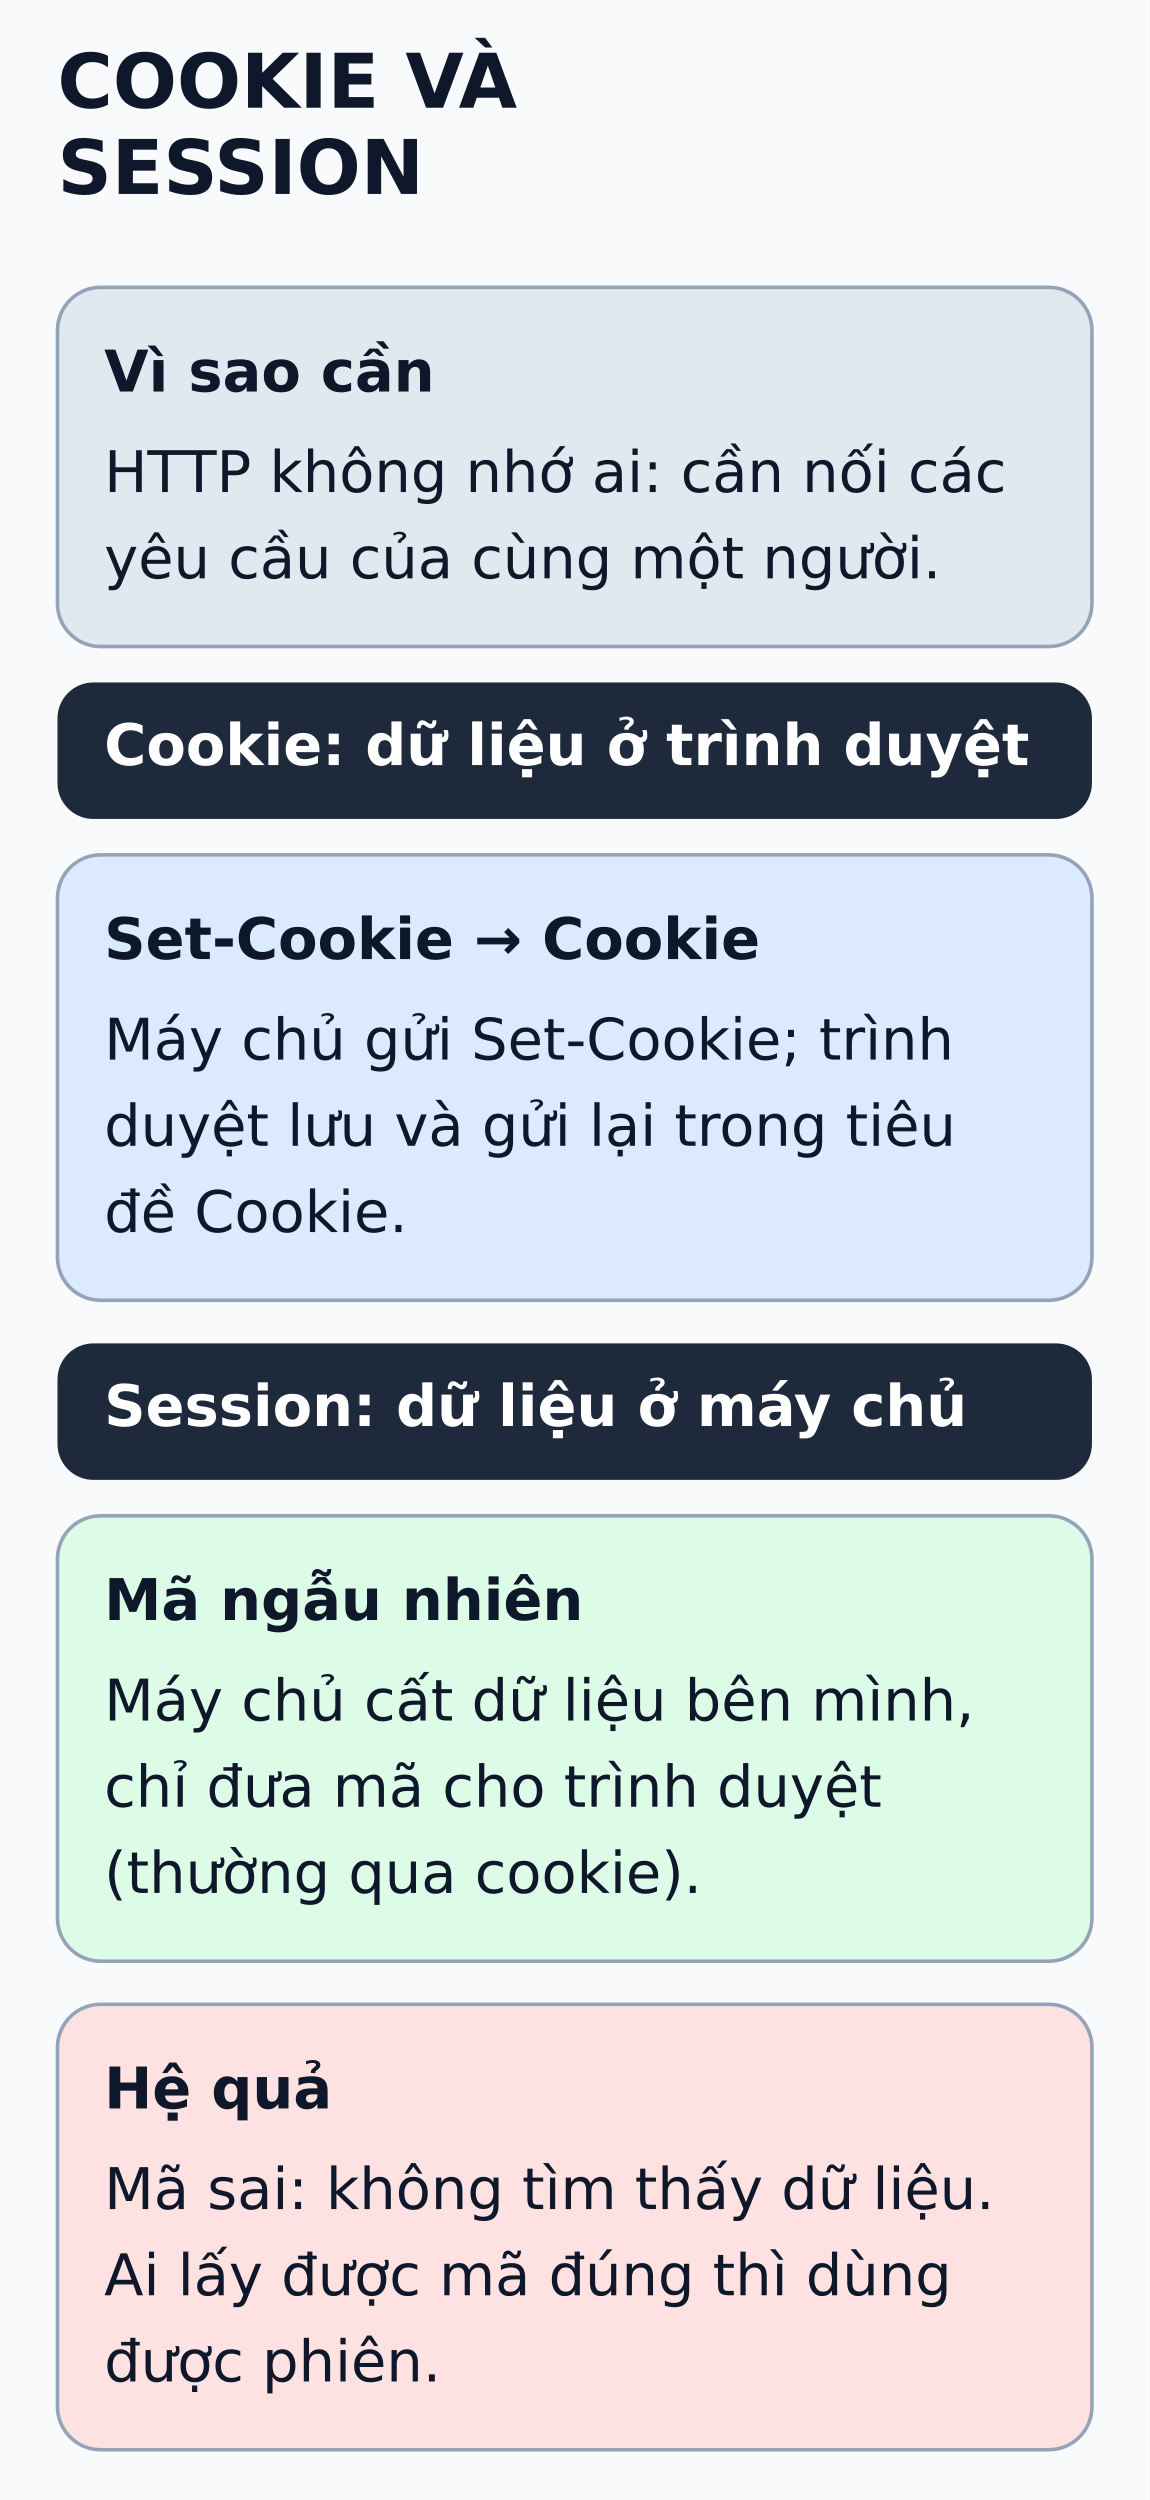
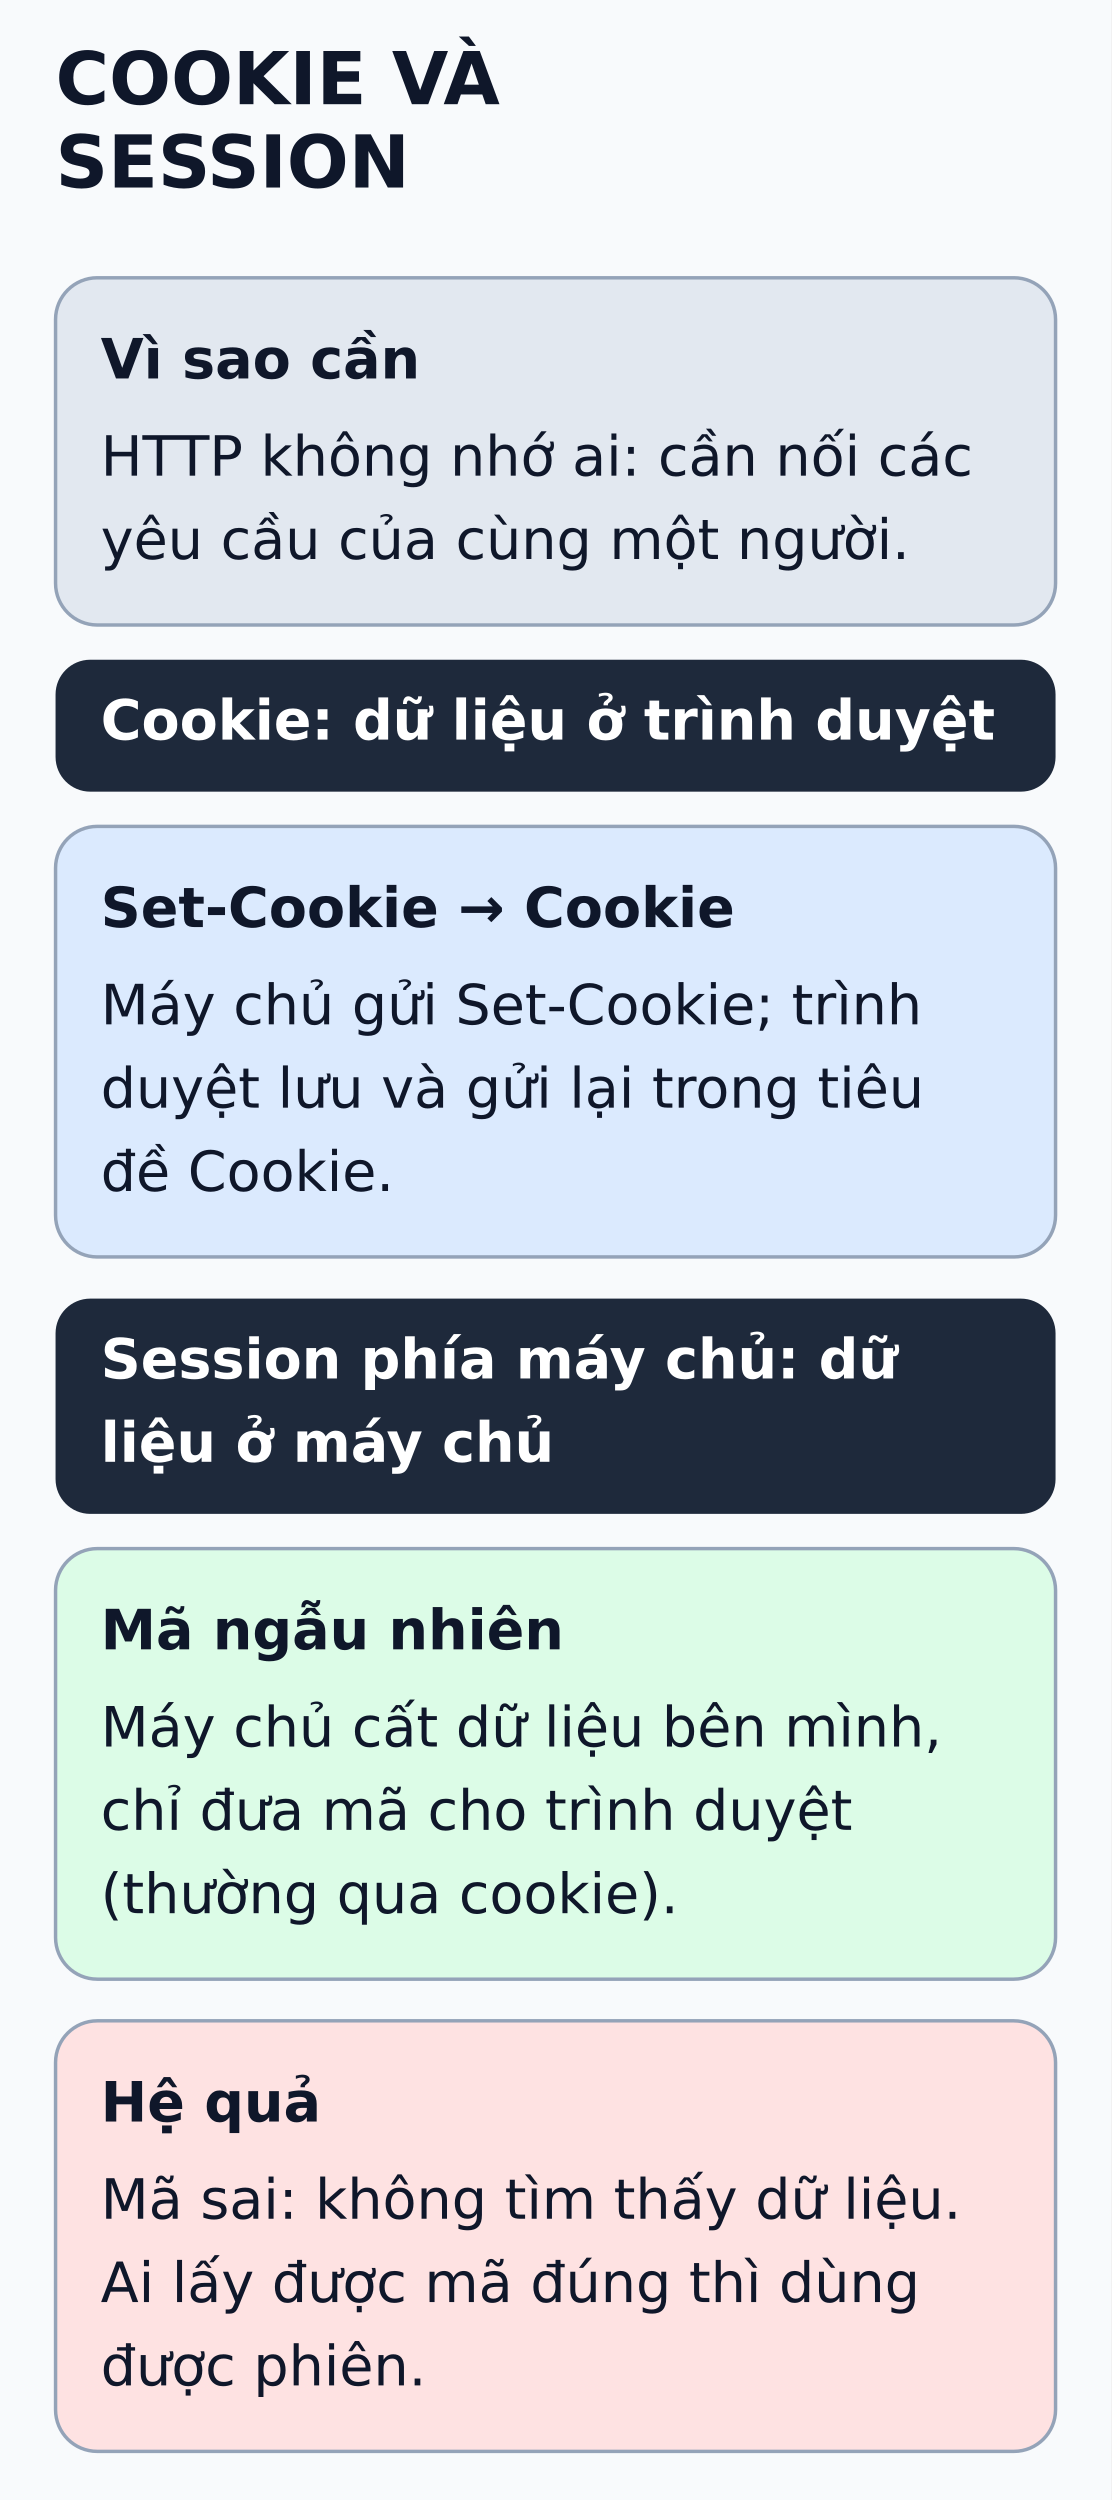
- <svg xmlns="http://www.w3.org/2000/svg" viewBox="0 0 320 696" width="320" height="696" role="img" aria-labelledby="title desc">
-   <rect width="320" height="696" fill="#f8fafc" />
+ <svg xmlns="http://www.w3.org/2000/svg" viewBox="0 0 320 720" width="320" height="720" role="img" aria-labelledby="title desc">
+   <rect width="320" height="720" fill="#f8fafc" />
  <g font-family="DejaVu Sans, Arial, sans-serif" fill="#0f172a">
    <text x="16" y="30" font-size="21" font-weight="bold">COOKIE VÀ</text>
    <text x="16" y="54" font-size="21" font-weight="bold">SESSION</text>
    <rect x="16" y="80" width="288" height="100" rx="12" fill="#e2e8f0" stroke="#94a3b8" />
    <text x="29" y="109" font-size="16" font-weight="bold">Vì sao cần</text>
    <text x="29" y="137" font-size="16" font-weight="normal">HTTP không nhớ ai: cần nối các</text>
    <text x="29" y="161" font-size="16" font-weight="normal">yêu cầu của cùng một người.</text>
    <rect x="16" y="190" width="288" height="38" rx="10" fill="#1e293b" />
    <text x="29" y="213" font-size="16" font-weight="bold" fill="#ffffff">Cookie: dữ liệu ở trình duyệt</text>
    <rect x="16" y="238" width="288" height="124" rx="12" fill="#dbeafe" stroke="#94a3b8" />
    <text x="29" y="267" font-size="16" font-weight="bold">Set-Cookie → Cookie</text>
    <text x="29" y="295" font-size="16" font-weight="normal">Máy chủ gửi Set-Cookie; trình</text>
    <text x="29" y="319" font-size="16" font-weight="normal">duyệt lưu và gửi lại trong tiêu</text>
    <text x="29" y="343" font-size="16" font-weight="normal">đề Cookie.</text>
-     <rect x="16" y="374" width="288" height="38" rx="10" fill="#1e293b" />
-     <text x="29" y="397" font-size="16" font-weight="bold" fill="#ffffff">Session: dữ liệu ở máy chủ</text>
-     <rect x="16" y="422" width="288" height="124" rx="12" fill="#dcfce7" stroke="#94a3b8" />
-     <text x="29" y="451" font-size="16" font-weight="bold">Mã ngẫu nhiên</text>
-     <text x="29" y="479" font-size="16" font-weight="normal">Máy chủ cất dữ liệu bên mình,</text>
-     <text x="29" y="503" font-size="16" font-weight="normal">chỉ đưa mã cho trình duyệt</text>
-     <text x="29" y="527" font-size="16" font-weight="normal">(thường qua cookie).</text>
-     <rect x="16" y="558" width="288" height="124" rx="12" fill="#fee2e2" stroke="#94a3b8" />
-     <text x="29" y="587" font-size="16" font-weight="bold">Hệ quả</text>
-     <text x="29" y="615" font-size="16" font-weight="normal">Mã sai: không tìm thấy dữ liệu.</text>
-     <text x="29" y="639" font-size="16" font-weight="normal">Ai lấy được mã đúng thì dùng</text>
-     <text x="29" y="663" font-size="16" font-weight="normal">được phiên.</text>
+     <rect x="16" y="374" width="288" height="62" rx="10" fill="#1e293b" />
+     <text x="29" y="397" font-size="16" font-weight="bold" fill="#ffffff">Session phía máy chủ: dữ</text>
+     <text x="29" y="421" font-size="16" font-weight="bold" fill="#ffffff">liệu ở máy chủ</text>
+     <rect x="16" y="446" width="288" height="124" rx="12" fill="#dcfce7" stroke="#94a3b8" />
+     <text x="29" y="475" font-size="16" font-weight="bold">Mã ngẫu nhiên</text>
+     <text x="29" y="503" font-size="16" font-weight="normal">Máy chủ cất dữ liệu bên mình,</text>
+     <text x="29" y="527" font-size="16" font-weight="normal">chỉ đưa mã cho trình duyệt</text>
+     <text x="29" y="551" font-size="16" font-weight="normal">(thường qua cookie).</text>
+     <rect x="16" y="582" width="288" height="124" rx="12" fill="#fee2e2" stroke="#94a3b8" />
+     <text x="29" y="611" font-size="16" font-weight="bold">Hệ quả</text>
+     <text x="29" y="639" font-size="16" font-weight="normal">Mã sai: không tìm thấy dữ liệu.</text>
+     <text x="29" y="663" font-size="16" font-weight="normal">Ai lấy được mã đúng thì dùng</text>
+     <text x="29" y="687" font-size="16" font-weight="normal">được phiên.</text>
  </g>
</svg>
